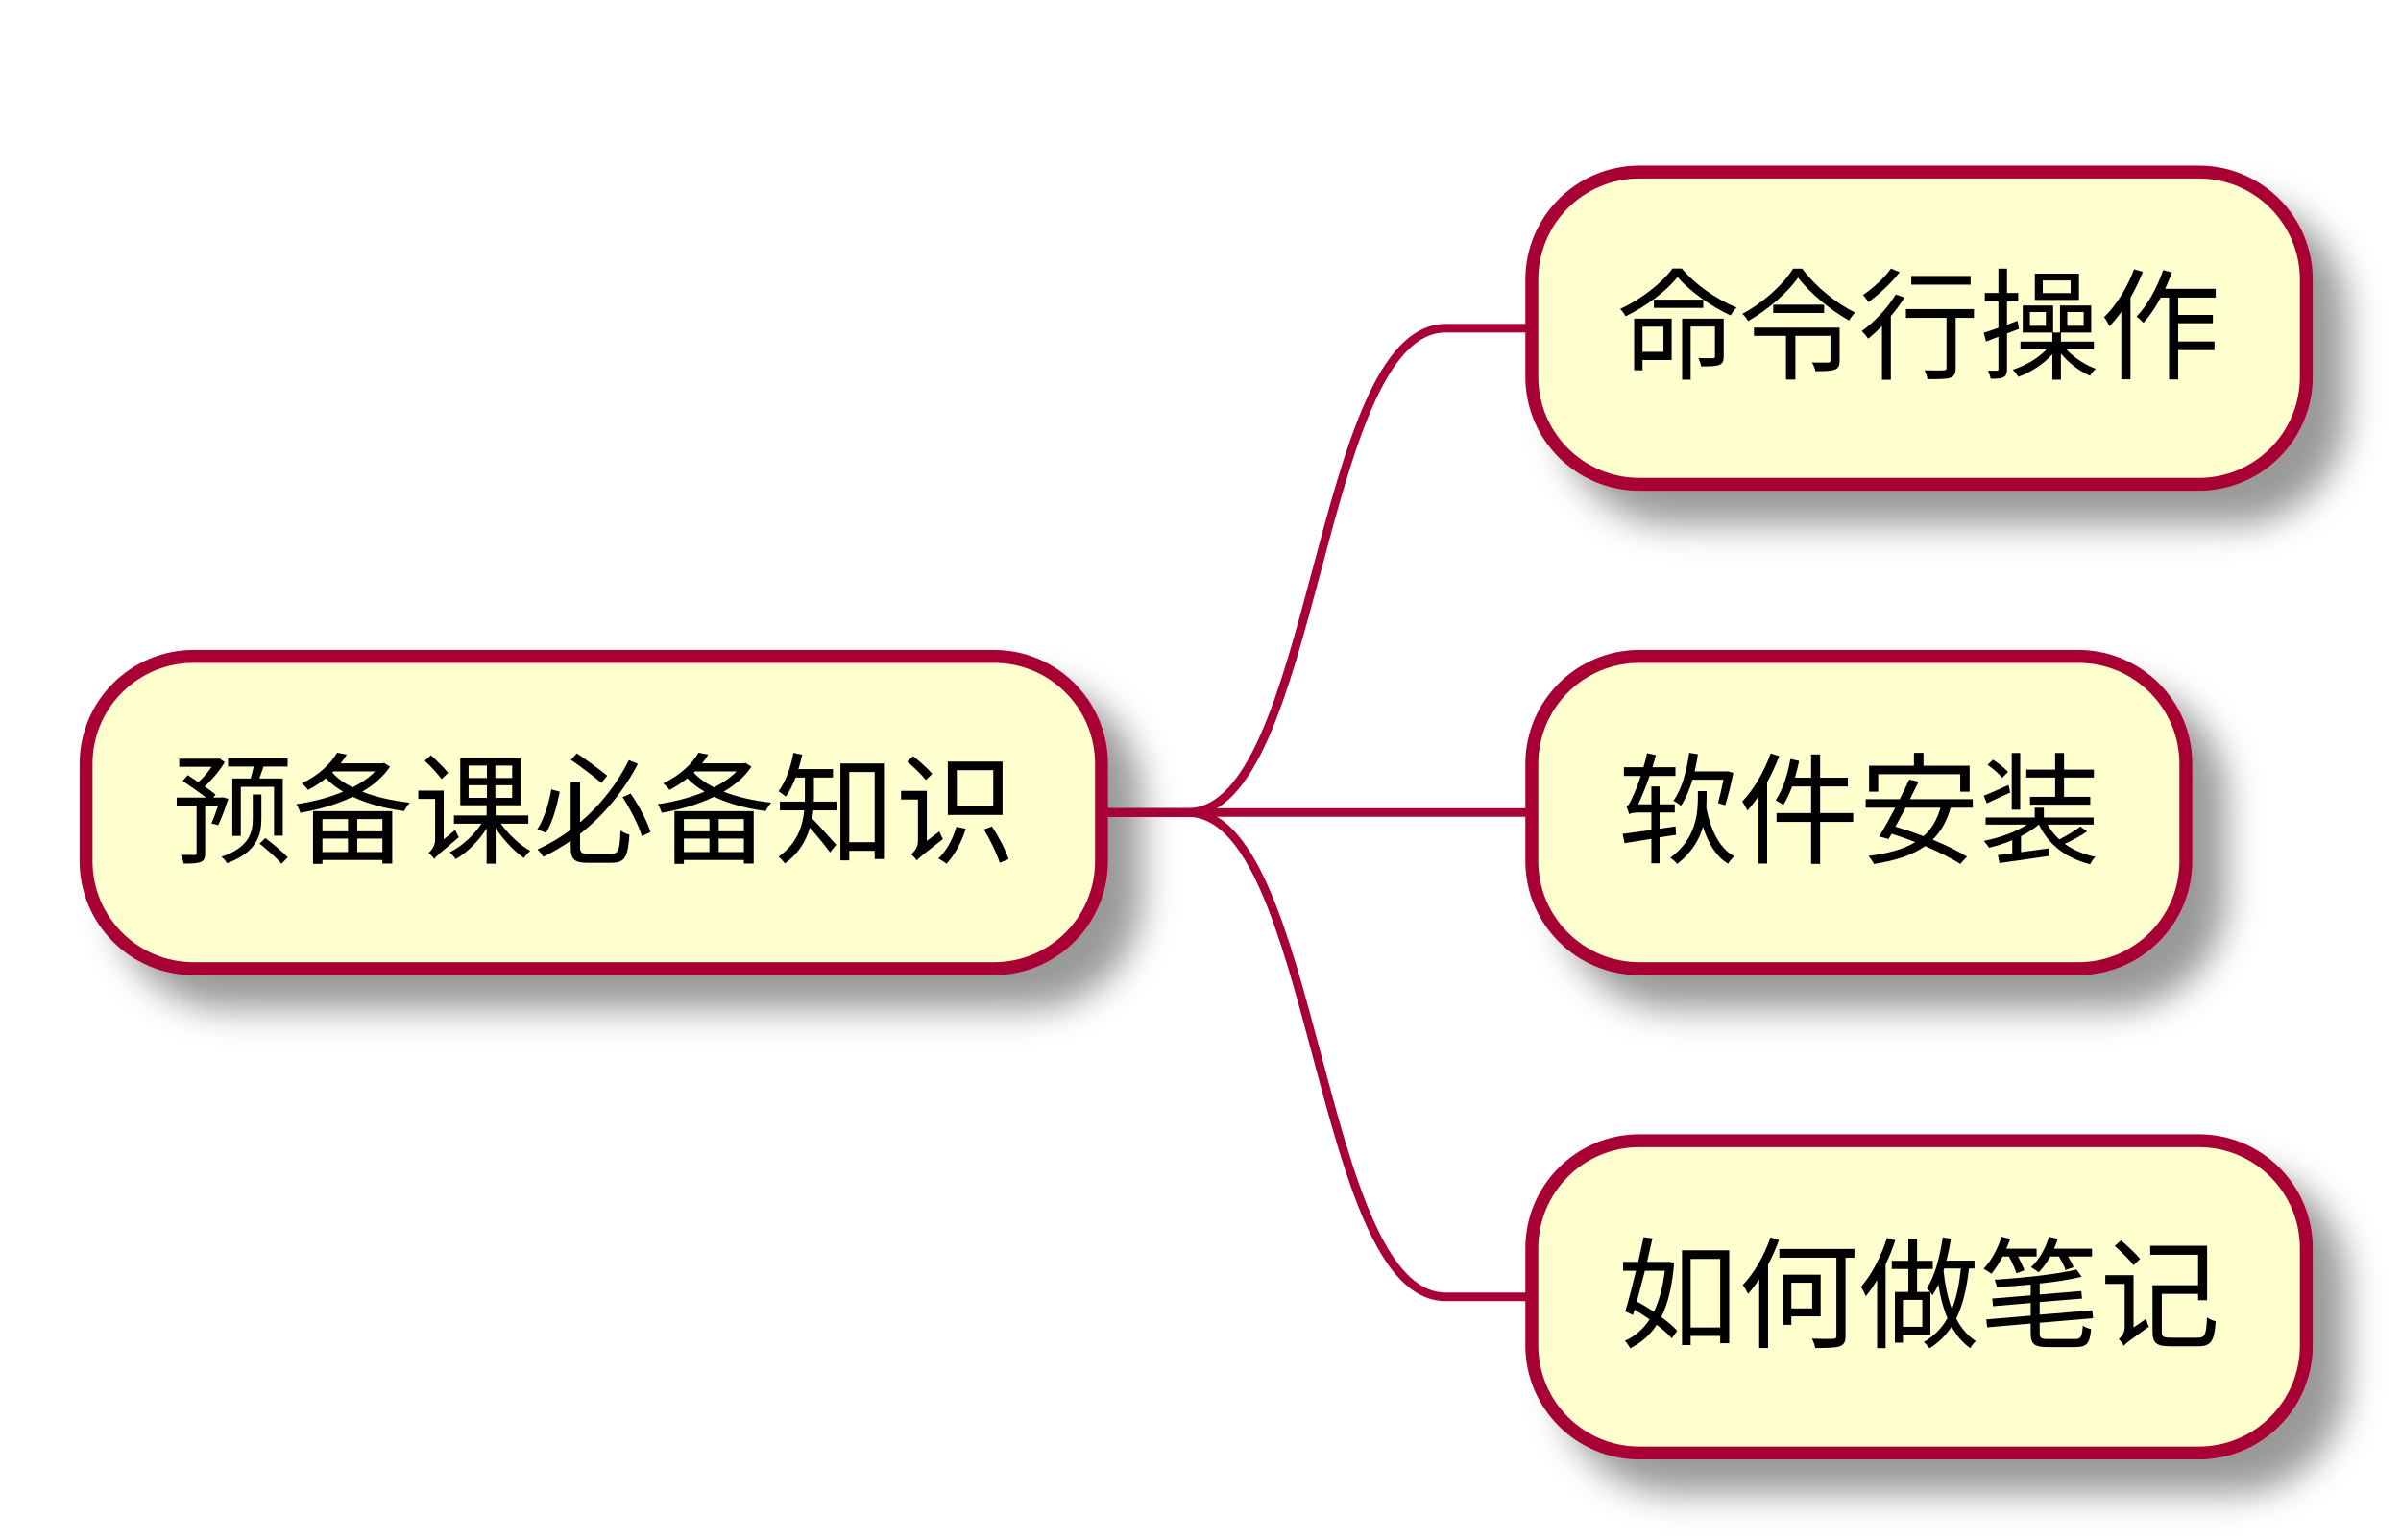
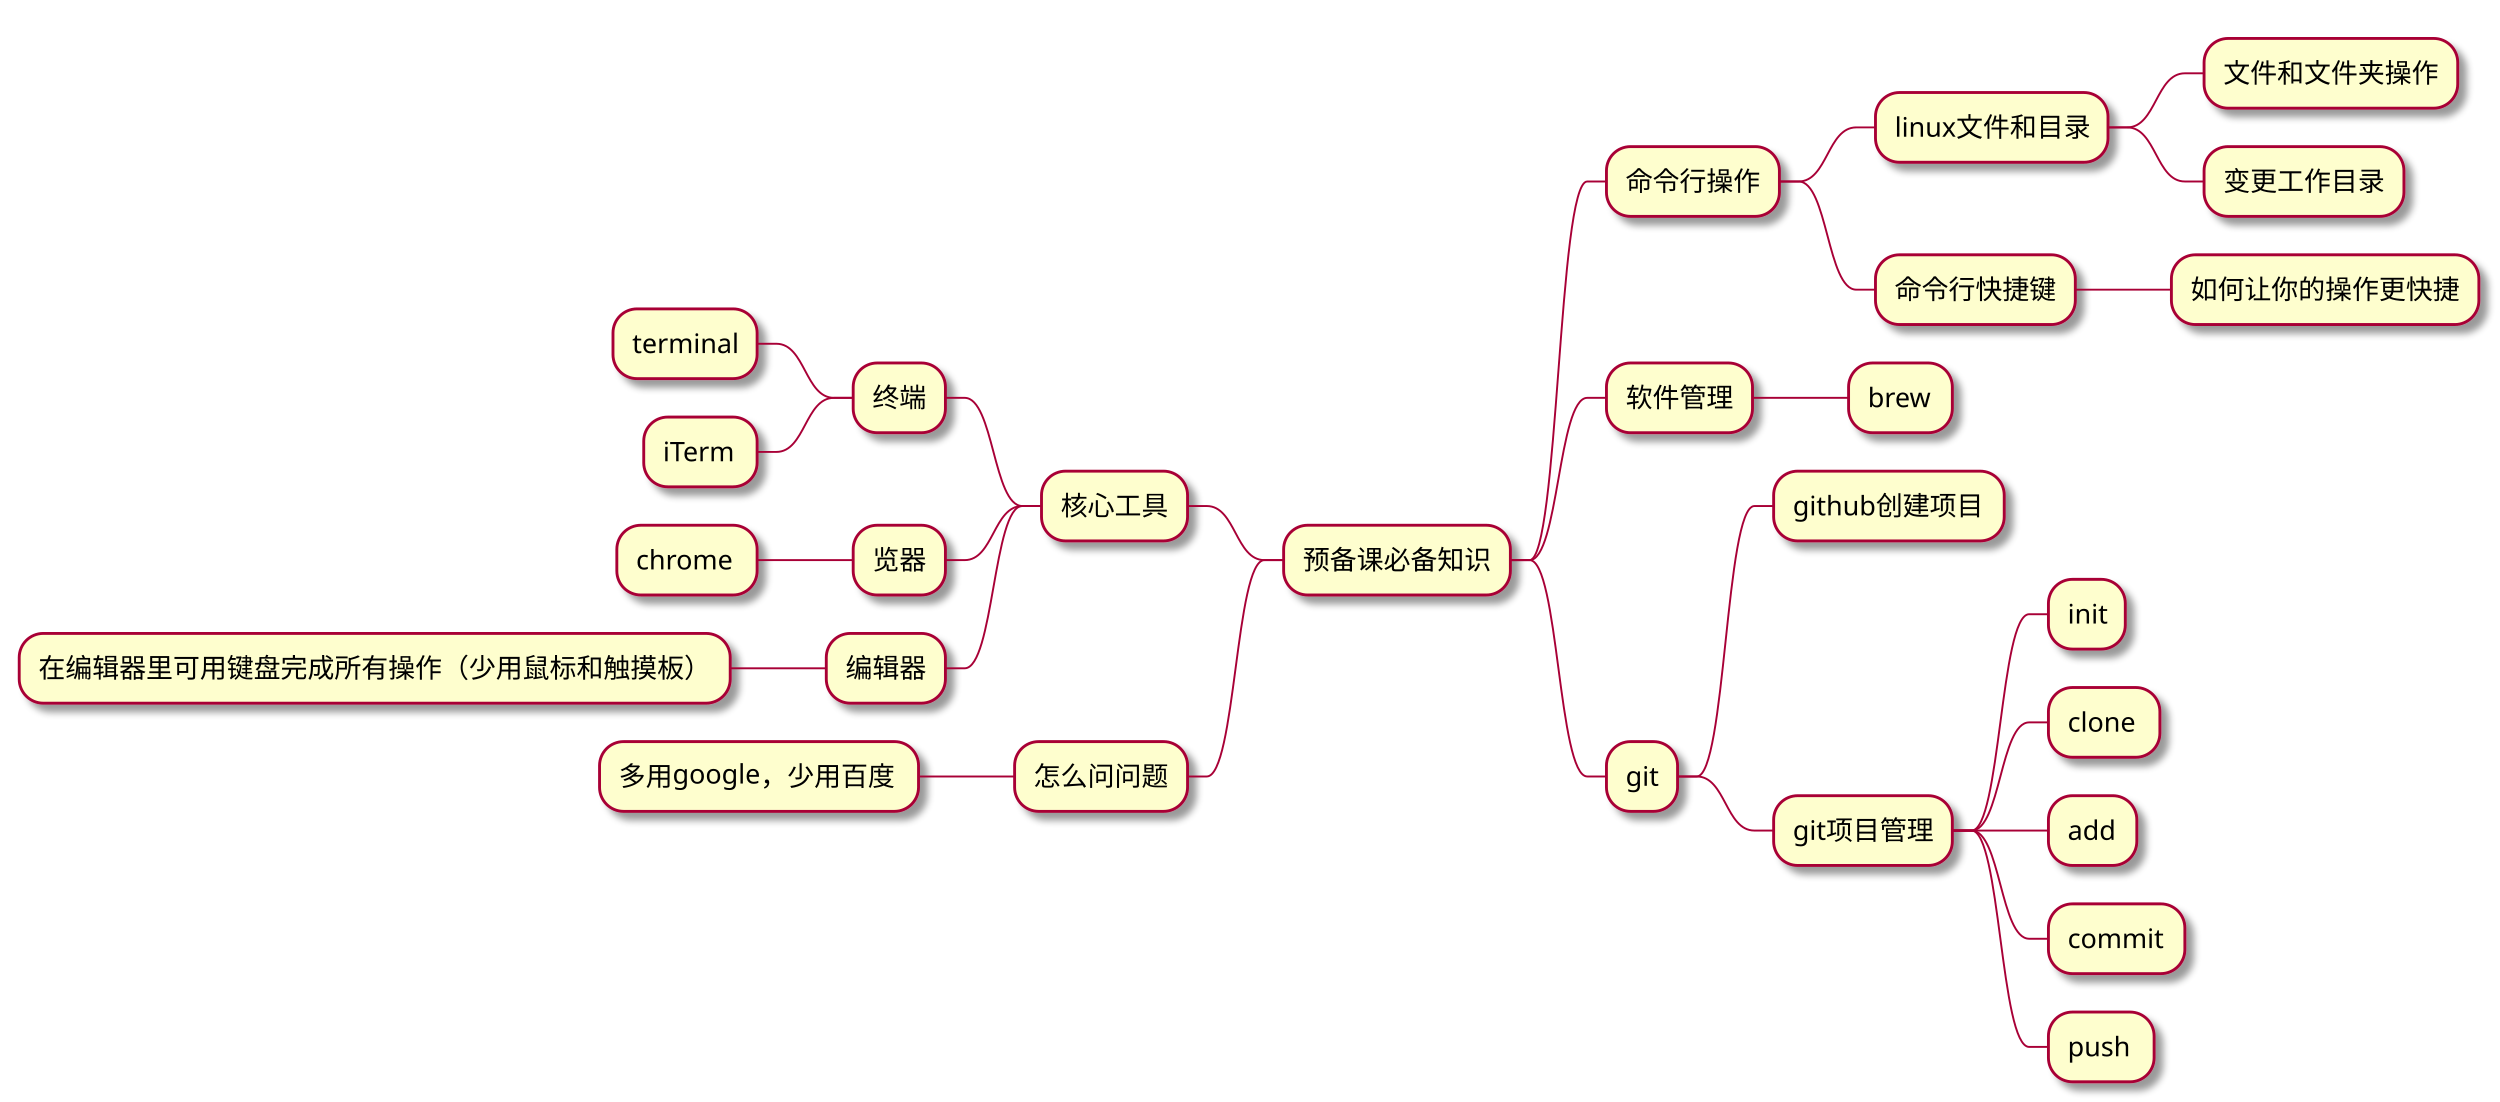
- <svg xmlns="http://www.w3.org/2000/svg" contentScriptType="application/ecmascript" contentStyleType="text/css" height="179px" preserveAspectRatio="none" style="width:279px;height:179px;" version="1.1" viewBox="0 0 279 179" width="279px" zoomAndPan="magnify">
+ <svg xmlns="http://www.w3.org/2000/svg" contentScriptType="application/ecmascript" contentStyleType="text/css" height="573px" preserveAspectRatio="none" style="width:1301px;height:573px;" version="1.1" viewBox="0 0 1301 573" width="1301px" zoomAndPan="magnify">
  <defs>
-     <filter height="300%" id="f25i2ybmso7mm" width="300%" x="-1" y="-1">
+     <filter height="300%" id="f13hq9sozitdfa" width="300%" x="-1" y="-1">
      <feGaussianBlur result="blurOut" stdDeviation="2.0" />
      <feColorMatrix in="blurOut" result="blurOut2" type="matrix" values="0 0 0 0 0 0 0 0 0 0 0 0 0 0 0 0 0 0 .4 0" />
      <feOffset dx="4.0" dy="4.0" in="blurOut2" result="blurOut3" />
      <feBlend in="SourceGraphic" in2="blurOut3" mode="normal" />
    </filter>
  </defs>
  <g>
-     <rect fill="#FEFECE" filter="url(#f25i2ybmso7mm)" height="36.297" rx="12.5" ry="12.5" style="stroke: #A80036; stroke-width: 1.5;" width="118" x="10" y="76.297" />
-     <text fill="#000000" font-family="sans-serif" font-size="14" lengthAdjust="spacingAndGlyphs" textLength="98" x="20" y="99.292">预备课必备知识</text>
-     <rect fill="#FEFECE" filter="url(#f25i2ybmso7mm)" height="36.297" rx="12.5" ry="12.5" style="stroke: #A80036; stroke-width: 1.5;" width="90" x="178" y="20" />
-     <text fill="#000000" font-family="sans-serif" font-size="14" lengthAdjust="spacingAndGlyphs" textLength="70" x="188" y="42.995">命令行操作</text>
-     <path d="M128,94.445 L138,94.445 C153,94.445 153,38.148 168,38.148 L178,38.148 " fill="none" style="stroke: #A80036; stroke-width: 1.0;" />
-     <rect fill="#FEFECE" filter="url(#f25i2ybmso7mm)" height="36.297" rx="12.5" ry="12.5" style="stroke: #A80036; stroke-width: 1.5;" width="76" x="178" y="76.297" />
-     <text fill="#000000" font-family="sans-serif" font-size="14" lengthAdjust="spacingAndGlyphs" textLength="56" x="188" y="99.292">软件安装</text>
-     <path d="M128,94.445 L138,94.445 C153,94.445 153,94.445 168,94.445 L178,94.445 " fill="none" style="stroke: #A80036; stroke-width: 1.0;" />
-     <rect fill="#FEFECE" filter="url(#f25i2ybmso7mm)" height="36.297" rx="12.5" ry="12.5" style="stroke: #A80036; stroke-width: 1.5;" width="90" x="178" y="132.594" />
-     <text fill="#000000" font-family="sans-serif" font-size="14" lengthAdjust="spacingAndGlyphs" textLength="70" x="188" y="155.589">如何做笔记</text>
-     <path d="M128,94.445 L138,94.445 C153,94.445 153,150.742 168,150.742 L178,150.742 " fill="none" style="stroke: #A80036; stroke-width: 1.0;" />
+     <rect fill="#FEFECE" filter="url(#f13hq9sozitdfa)" height="36.297" rx="12.5" ry="12.5" style="stroke: #A80036; stroke-width: 1.5;" width="118" x="668" y="273.336" />
+     <text fill="#000000" font-family="sans-serif" font-size="14" lengthAdjust="spacingAndGlyphs" textLength="98" x="678" y="296.331">预备课必备知识</text>
+     <rect fill="#FEFECE" filter="url(#f13hq9sozitdfa)" height="36.297" rx="12.5" ry="12.5" style="stroke: #A80036; stroke-width: 1.5;" width="90" x="836" y="76.297" />
+     <text fill="#000000" font-family="sans-serif" font-size="14" lengthAdjust="spacingAndGlyphs" textLength="70" x="846" y="99.292">命令行操作</text>
+     <rect fill="#FEFECE" filter="url(#f13hq9sozitdfa)" height="36.297" rx="12.5" ry="12.5" style="stroke: #A80036; stroke-width: 1.5;" width="121" x="976" y="48.148" />
+     <text fill="#000000" font-family="sans-serif" font-size="14" lengthAdjust="spacingAndGlyphs" textLength="101" x="986" y="71.144">linux文件和目录</text>
+     <rect fill="#FEFECE" filter="url(#f13hq9sozitdfa)" height="36.297" rx="12.5" ry="12.5" style="stroke: #A80036; stroke-width: 1.5;" width="132" x="1147" y="20" />
+     <text fill="#000000" font-family="sans-serif" font-size="14" lengthAdjust="spacingAndGlyphs" textLength="112" x="1157" y="42.995">文件和文件夹操作</text>
+     <path d="M1097,66.297 L1107,66.297 C1122,66.297 1122,38.148 1137,38.148 L1147,38.148 " fill="none" style="stroke: #A80036; stroke-width: 1.0;" />
+     <rect fill="#FEFECE" filter="url(#f13hq9sozitdfa)" height="36.297" rx="12.5" ry="12.5" style="stroke: #A80036; stroke-width: 1.5;" width="104" x="1147" y="76.297" />
+     <text fill="#000000" font-family="sans-serif" font-size="14" lengthAdjust="spacingAndGlyphs" textLength="84" x="1157" y="99.292">变更工作目录</text>
+     <path d="M1097,66.297 L1107,66.297 C1122,66.297 1122,94.445 1137,94.445 L1147,94.445 " fill="none" style="stroke: #A80036; stroke-width: 1.0;" />
+     <path d="M926,94.445 L936,94.445 C951,94.445 951,66.297 966,66.297 L976,66.297 " fill="none" style="stroke: #A80036; stroke-width: 1.0;" />
+     <rect fill="#FEFECE" filter="url(#f13hq9sozitdfa)" height="36.297" rx="12.5" ry="12.5" style="stroke: #A80036; stroke-width: 1.5;" width="104" x="976" y="132.594" />
+     <text fill="#000000" font-family="sans-serif" font-size="14" lengthAdjust="spacingAndGlyphs" textLength="84" x="986" y="155.589">命令行快捷键</text>
+     <rect fill="#FEFECE" filter="url(#f13hq9sozitdfa)" height="36.297" rx="12.5" ry="12.5" style="stroke: #A80036; stroke-width: 1.5;" width="160" x="1130" y="132.594" />
+     <text fill="#000000" font-family="sans-serif" font-size="14" lengthAdjust="spacingAndGlyphs" textLength="140" x="1140" y="155.589">如何让你的操作更快捷</text>
+     <path d="M1080,150.742 L1090,150.742 C1105,150.742 1105,150.742 1120,150.742 L1130,150.742 " fill="none" style="stroke: #A80036; stroke-width: 1.0;" />
+     <path d="M926,94.445 L936,94.445 C951,94.445 951,150.742 966,150.742 L976,150.742 " fill="none" style="stroke: #A80036; stroke-width: 1.0;" />
+     <path d="M786,291.484 L796,291.484 C811,291.484 811,94.445 826,94.445 L836,94.445 " fill="none" style="stroke: #A80036; stroke-width: 1.0;" />
+     <rect fill="#FEFECE" filter="url(#f13hq9sozitdfa)" height="36.297" rx="12.5" ry="12.5" style="stroke: #A80036; stroke-width: 1.5;" width="76" x="836" y="188.891" />
+     <text fill="#000000" font-family="sans-serif" font-size="14" lengthAdjust="spacingAndGlyphs" textLength="56" x="846" y="211.886">软件管理</text>
+     <rect fill="#FEFECE" filter="url(#f13hq9sozitdfa)" height="36.297" rx="12.5" ry="12.5" style="stroke: #A80036; stroke-width: 1.5;" width="54" x="962" y="188.891" />
+     <text fill="#000000" font-family="sans-serif" font-size="14" lengthAdjust="spacingAndGlyphs" textLength="34" x="972" y="211.886">brew</text>
+     <path d="M912,207.039 L922,207.039 C937,207.039 937,207.039 952,207.039 L962,207.039 " fill="none" style="stroke: #A80036; stroke-width: 1.0;" />
+     <path d="M786,291.484 L796,291.484 C811,291.484 811,207.039 826,207.039 L836,207.039 " fill="none" style="stroke: #A80036; stroke-width: 1.0;" />
+     <rect fill="#FEFECE" filter="url(#f13hq9sozitdfa)" height="36.297" rx="12.5" ry="12.5" style="stroke: #A80036; stroke-width: 1.5;" width="37" x="836" y="385.93" />
+     <text fill="#000000" font-family="sans-serif" font-size="14" lengthAdjust="spacingAndGlyphs" textLength="17" x="846" y="408.925">git</text>
+     <rect fill="#FEFECE" filter="url(#f13hq9sozitdfa)" height="36.297" rx="12.5" ry="12.5" style="stroke: #A80036; stroke-width: 1.5;" width="120" x="923" y="245.188" />
+     <text fill="#000000" font-family="sans-serif" font-size="14" lengthAdjust="spacingAndGlyphs" textLength="100" x="933" y="268.183">github创建项目</text>
+     <path d="M873,404.078 L883,404.078 C898,404.078 898,263.336 913,263.336 L923,263.336 " fill="none" style="stroke: #A80036; stroke-width: 1.0;" />
+     <rect fill="#FEFECE" filter="url(#f13hq9sozitdfa)" height="36.297" rx="12.5" ry="12.5" style="stroke: #A80036; stroke-width: 1.5;" width="93" x="923" y="414.078" />
+     <text fill="#000000" font-family="sans-serif" font-size="14" lengthAdjust="spacingAndGlyphs" textLength="73" x="933" y="437.073">git项目管理</text>
+     <rect fill="#FEFECE" filter="url(#f13hq9sozitdfa)" height="36.297" rx="12.5" ry="12.5" style="stroke: #A80036; stroke-width: 1.5;" width="40" x="1066" y="301.484" />
+     <text fill="#000000" font-family="sans-serif" font-size="14" lengthAdjust="spacingAndGlyphs" textLength="20" x="1076" y="324.479">init</text>
+     <path d="M1016,432.227 L1026,432.227 C1041,432.227 1041,319.633 1056,319.633 L1066,319.633 " fill="none" style="stroke: #A80036; stroke-width: 1.0;" />
+     <rect fill="#FEFECE" filter="url(#f13hq9sozitdfa)" height="36.297" rx="12.5" ry="12.5" style="stroke: #A80036; stroke-width: 1.5;" width="58" x="1066" y="357.781" />
+     <text fill="#000000" font-family="sans-serif" font-size="14" lengthAdjust="spacingAndGlyphs" textLength="38" x="1076" y="380.776">clone</text>
+     <path d="M1016,432.227 L1026,432.227 C1041,432.227 1041,375.93 1056,375.93 L1066,375.93 " fill="none" style="stroke: #A80036; stroke-width: 1.0;" />
+     <rect fill="#FEFECE" filter="url(#f13hq9sozitdfa)" height="36.297" rx="12.5" ry="12.5" style="stroke: #A80036; stroke-width: 1.5;" width="46" x="1066" y="414.078" />
+     <text fill="#000000" font-family="sans-serif" font-size="14" lengthAdjust="spacingAndGlyphs" textLength="26" x="1076" y="437.073">add</text>
+     <path d="M1016,432.227 L1026,432.227 C1041,432.227 1041,432.227 1056,432.227 L1066,432.227 " fill="none" style="stroke: #A80036; stroke-width: 1.0;" />
+     <rect fill="#FEFECE" filter="url(#f13hq9sozitdfa)" height="36.297" rx="12.5" ry="12.5" style="stroke: #A80036; stroke-width: 1.5;" width="71" x="1066" y="470.375" />
+     <text fill="#000000" font-family="sans-serif" font-size="14" lengthAdjust="spacingAndGlyphs" textLength="51" x="1076" y="493.37">commit</text>
+     <path d="M1016,432.227 L1026,432.227 C1041,432.227 1041,488.523 1056,488.523 L1066,488.523 " fill="none" style="stroke: #A80036; stroke-width: 1.0;" />
+     <rect fill="#FEFECE" filter="url(#f13hq9sozitdfa)" height="36.297" rx="12.5" ry="12.5" style="stroke: #A80036; stroke-width: 1.5;" width="55" x="1066" y="526.672" />
+     <text fill="#000000" font-family="sans-serif" font-size="14" lengthAdjust="spacingAndGlyphs" textLength="35" x="1076" y="549.667">push</text>
+     <path d="M1016,432.227 L1026,432.227 C1041,432.227 1041,544.82 1056,544.82 L1066,544.82 " fill="none" style="stroke: #A80036; stroke-width: 1.0;" />
+     <path d="M873,404.078 L883,404.078 C898,404.078 898,432.227 913,432.227 L923,432.227 " fill="none" style="stroke: #A80036; stroke-width: 1.0;" />
+     <path d="M786,291.484 L796,291.484 C811,291.484 811,404.078 826,404.078 L836,404.078 " fill="none" style="stroke: #A80036; stroke-width: 1.0;" />
+     <rect fill="#FEFECE" filter="url(#f13hq9sozitdfa)" height="36.297" rx="12.5" ry="12.5" style="stroke: #A80036; stroke-width: 1.5;" width="76" x="542" y="245.188" />
+     <text fill="#000000" font-family="sans-serif" font-size="14" lengthAdjust="spacingAndGlyphs" textLength="56" x="552" y="268.183">核心工具</text>
+     <rect fill="#FEFECE" filter="url(#f13hq9sozitdfa)" height="36.297" rx="12.5" ry="12.5" style="stroke: #A80036; stroke-width: 1.5;" width="48" x="444" y="188.891" />
+     <text fill="#000000" font-family="sans-serif" font-size="14" lengthAdjust="spacingAndGlyphs" textLength="28" x="454" y="211.886">终端</text>
+     <rect fill="#FEFECE" filter="url(#f13hq9sozitdfa)" height="36.297" rx="12.5" ry="12.5" style="stroke: #A80036; stroke-width: 1.5;" width="75" x="319" y="160.742" />
+     <text fill="#000000" font-family="sans-serif" font-size="14" lengthAdjust="spacingAndGlyphs" textLength="55" x="329" y="183.737">terminal</text>
+     <path d="M444,207.039 L434,207.039 C419,207.039 419,178.891 404,178.891 L394,178.891 " fill="none" style="stroke: #A80036; stroke-width: 1.0;" />
+     <rect fill="#FEFECE" filter="url(#f13hq9sozitdfa)" height="36.297" rx="12.5" ry="12.5" style="stroke: #A80036; stroke-width: 1.5;" width="59" x="335" y="217.039" />
+     <text fill="#000000" font-family="sans-serif" font-size="14" lengthAdjust="spacingAndGlyphs" textLength="39" x="345" y="240.034">iTerm</text>
+     <path d="M444,207.039 L434,207.039 C419,207.039 419,235.188 404,235.188 L394,235.188 " fill="none" style="stroke: #A80036; stroke-width: 1.0;" />
+     <path d="M542,263.336 L532,263.336 C517,263.336 517,207.039 502,207.039 L492,207.039 " fill="none" style="stroke: #A80036; stroke-width: 1.0;" />
+     <rect fill="#FEFECE" filter="url(#f13hq9sozitdfa)" height="36.297" rx="12.5" ry="12.5" style="stroke: #A80036; stroke-width: 1.5;" width="48" x="444" y="273.336" />
+     <text fill="#000000" font-family="sans-serif" font-size="14" lengthAdjust="spacingAndGlyphs" textLength="28" x="454" y="296.331">览器</text>
+     <rect fill="#FEFECE" filter="url(#f13hq9sozitdfa)" height="36.297" rx="12.5" ry="12.5" style="stroke: #A80036; stroke-width: 1.5;" width="73" x="321" y="273.336" />
+     <text fill="#000000" font-family="sans-serif" font-size="14" lengthAdjust="spacingAndGlyphs" textLength="53" x="331" y="296.331">chrome</text>
+     <path d="M444,291.484 L434,291.484 C419,291.484 419,291.484 404,291.484 L394,291.484 " fill="none" style="stroke: #A80036; stroke-width: 1.0;" />
+     <path d="M542,263.336 L532,263.336 C517,263.336 517,291.484 502,291.484 L492,291.484 " fill="none" style="stroke: #A80036; stroke-width: 1.0;" />
+     <rect fill="#FEFECE" filter="url(#f13hq9sozitdfa)" height="36.297" rx="12.5" ry="12.5" style="stroke: #A80036; stroke-width: 1.5;" width="62" x="430" y="329.633" />
+     <text fill="#000000" font-family="sans-serif" font-size="14" lengthAdjust="spacingAndGlyphs" textLength="42" x="440" y="352.628">编辑器</text>
+     <rect fill="#FEFECE" filter="url(#f13hq9sozitdfa)" height="36.297" rx="12.5" ry="12.5" style="stroke: #A80036; stroke-width: 1.5;" width="370" x="10" y="329.633" />
+     <text fill="#000000" font-family="sans-serif" font-size="14" lengthAdjust="spacingAndGlyphs" textLength="350" x="20" y="352.628">在编辑器里可用键盘完成所有操作（少用鼠标和触摸板）</text>
+     <path d="M430,347.781 L420,347.781 C405,347.781 405,347.781 390,347.781 L380,347.781 " fill="none" style="stroke: #A80036; stroke-width: 1.0;" />
+     <path d="M542,263.336 L532,263.336 C517,263.336 517,347.781 502,347.781 L492,347.781 " fill="none" style="stroke: #A80036; stroke-width: 1.0;" />
+     <path d="M668,291.484 L658,291.484 C643,291.484 643,263.336 628,263.336 L618,263.336 " fill="none" style="stroke: #A80036; stroke-width: 1.0;" />
+     <rect fill="#FEFECE" filter="url(#f13hq9sozitdfa)" height="36.297" rx="12.5" ry="12.5" style="stroke: #A80036; stroke-width: 1.5;" width="90" x="528" y="385.93" />
+     <text fill="#000000" font-family="sans-serif" font-size="14" lengthAdjust="spacingAndGlyphs" textLength="70" x="538" y="408.925">怎么问问题</text>
+     <rect fill="#FEFECE" filter="url(#f13hq9sozitdfa)" height="36.297" rx="12.5" ry="12.5" style="stroke: #A80036; stroke-width: 1.5;" width="166" x="312" y="385.93" />
+     <text fill="#000000" font-family="sans-serif" font-size="14" lengthAdjust="spacingAndGlyphs" textLength="146" x="322" y="408.925">多用google，少用百度</text>
+     <path d="M528,404.078 L518,404.078 C503,404.078 503,404.078 488,404.078 L478,404.078 " fill="none" style="stroke: #A80036; stroke-width: 1.0;" />
+     <path d="M668,291.484 L658,291.484 C643,291.484 643,404.078 628,404.078 L618,404.078 " fill="none" style="stroke: #A80036; stroke-width: 1.0;" />
  </g>
</svg>
